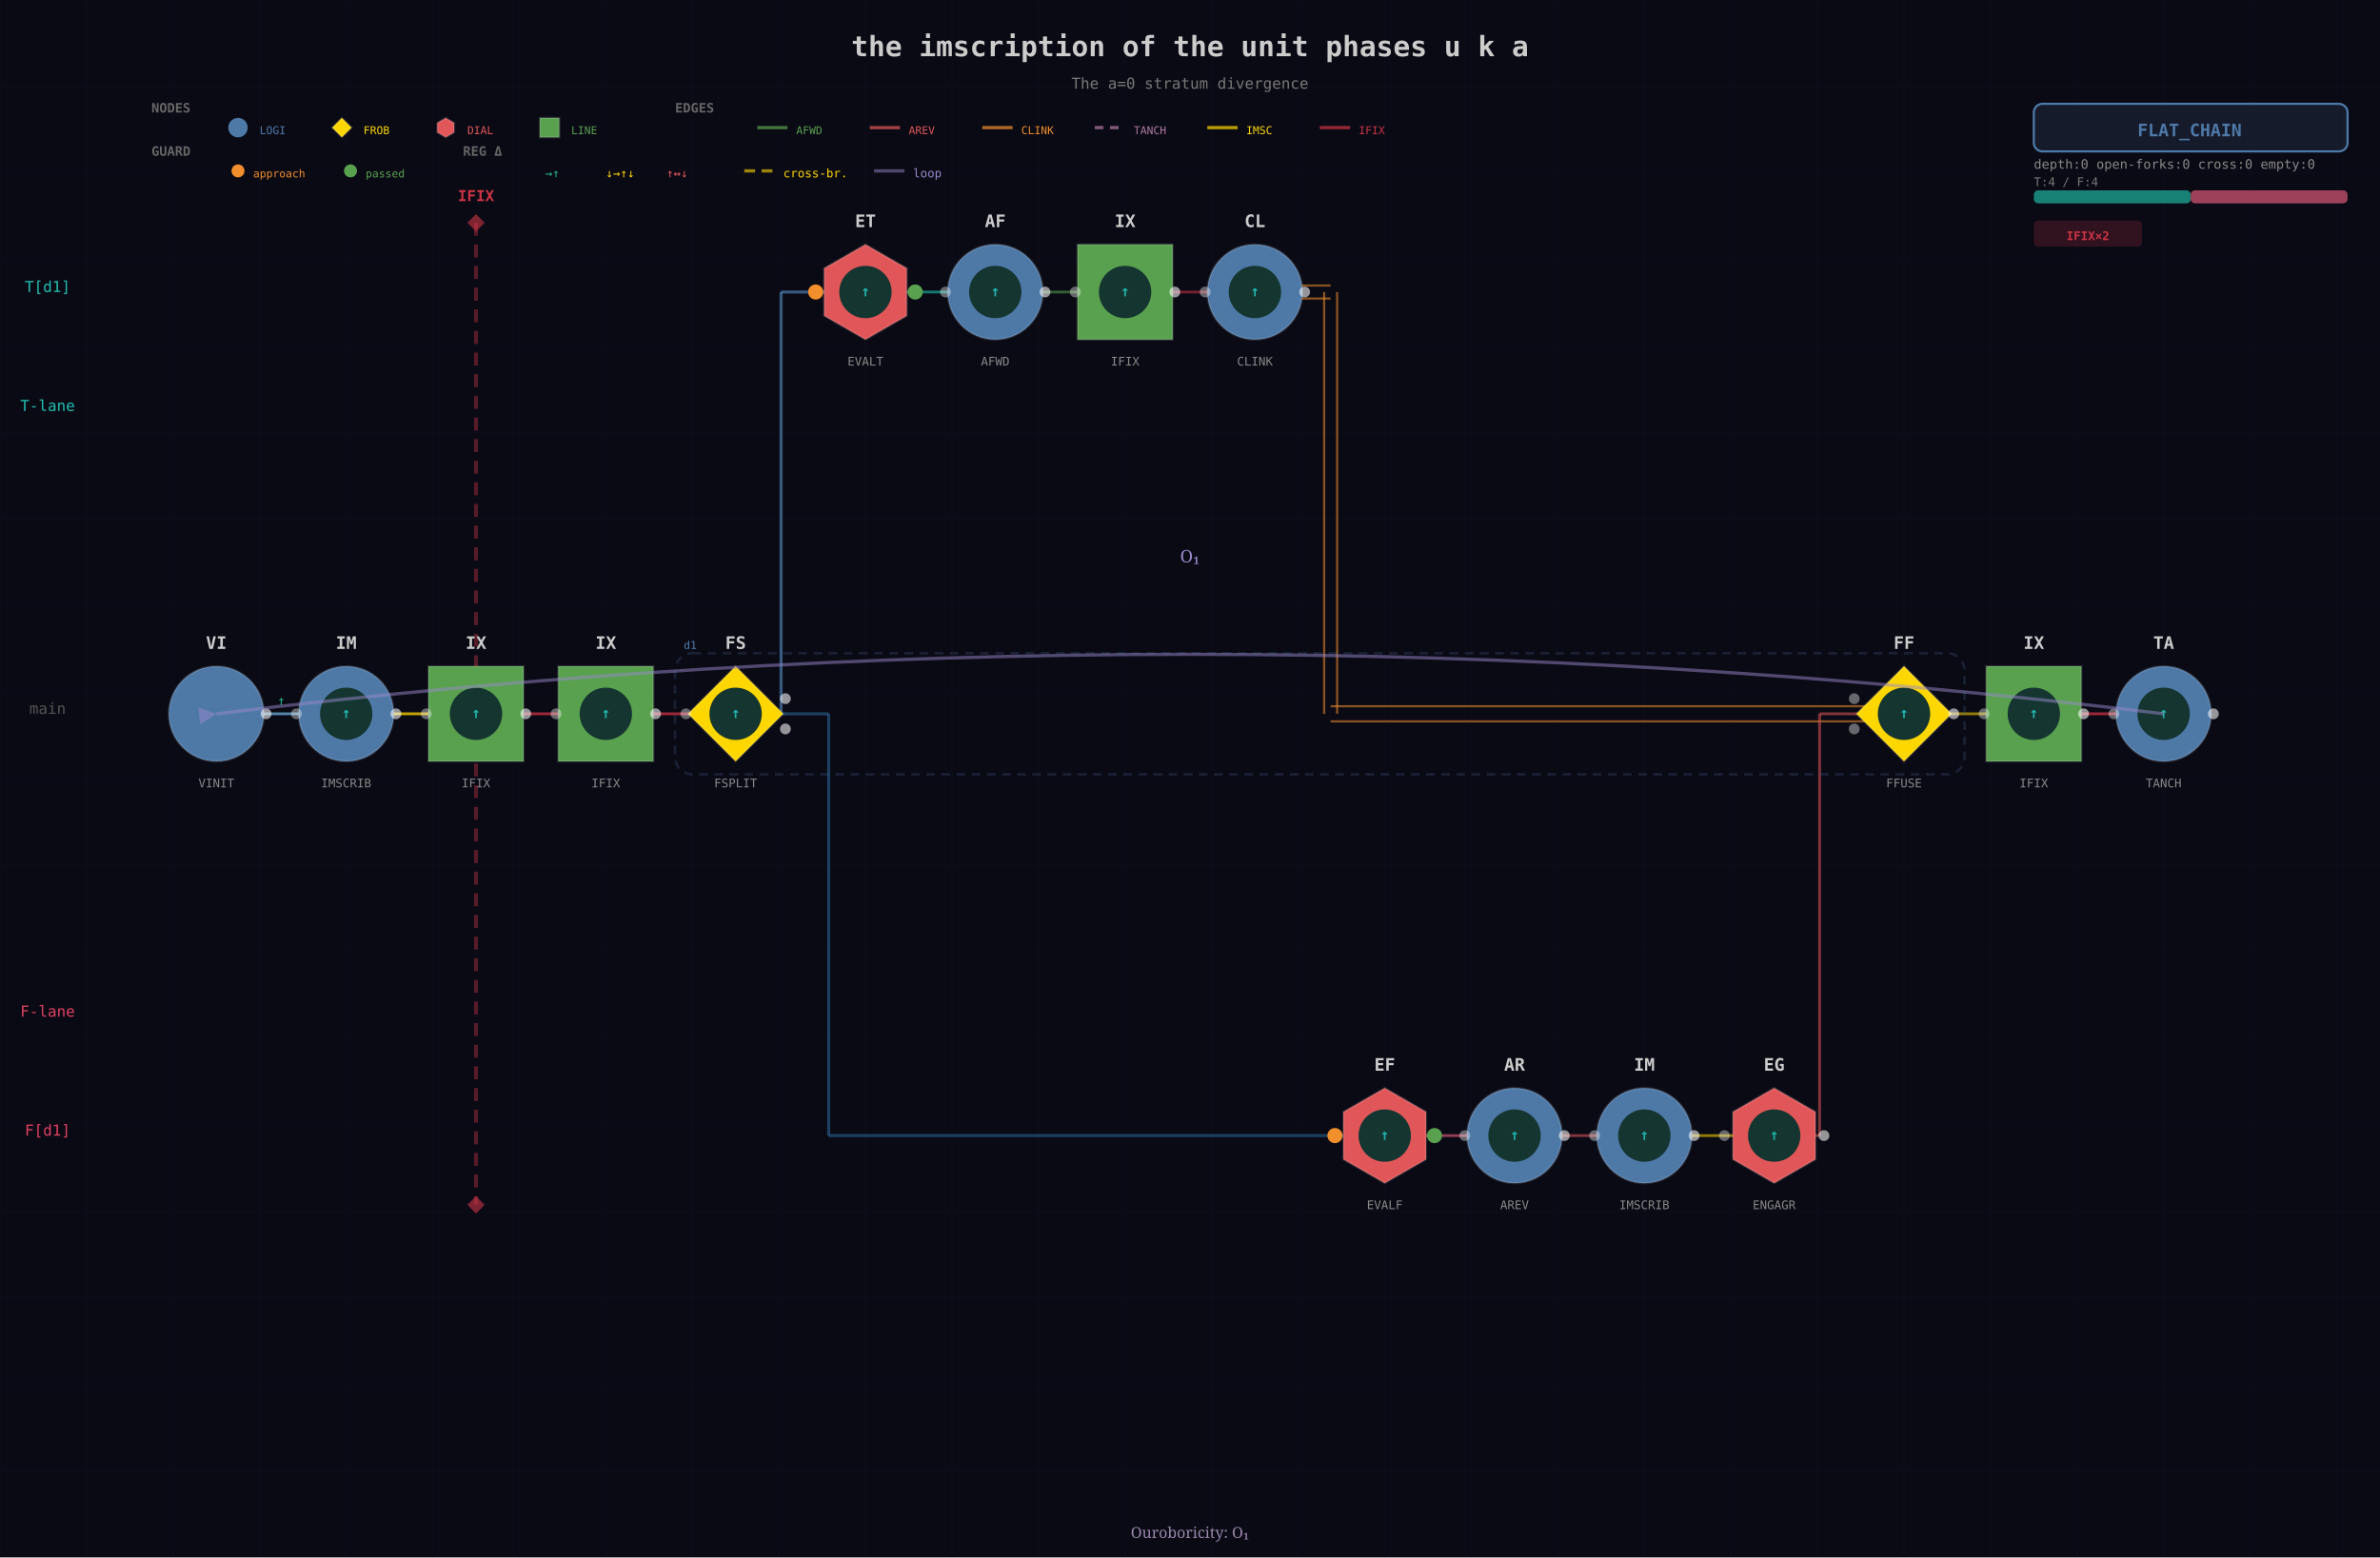
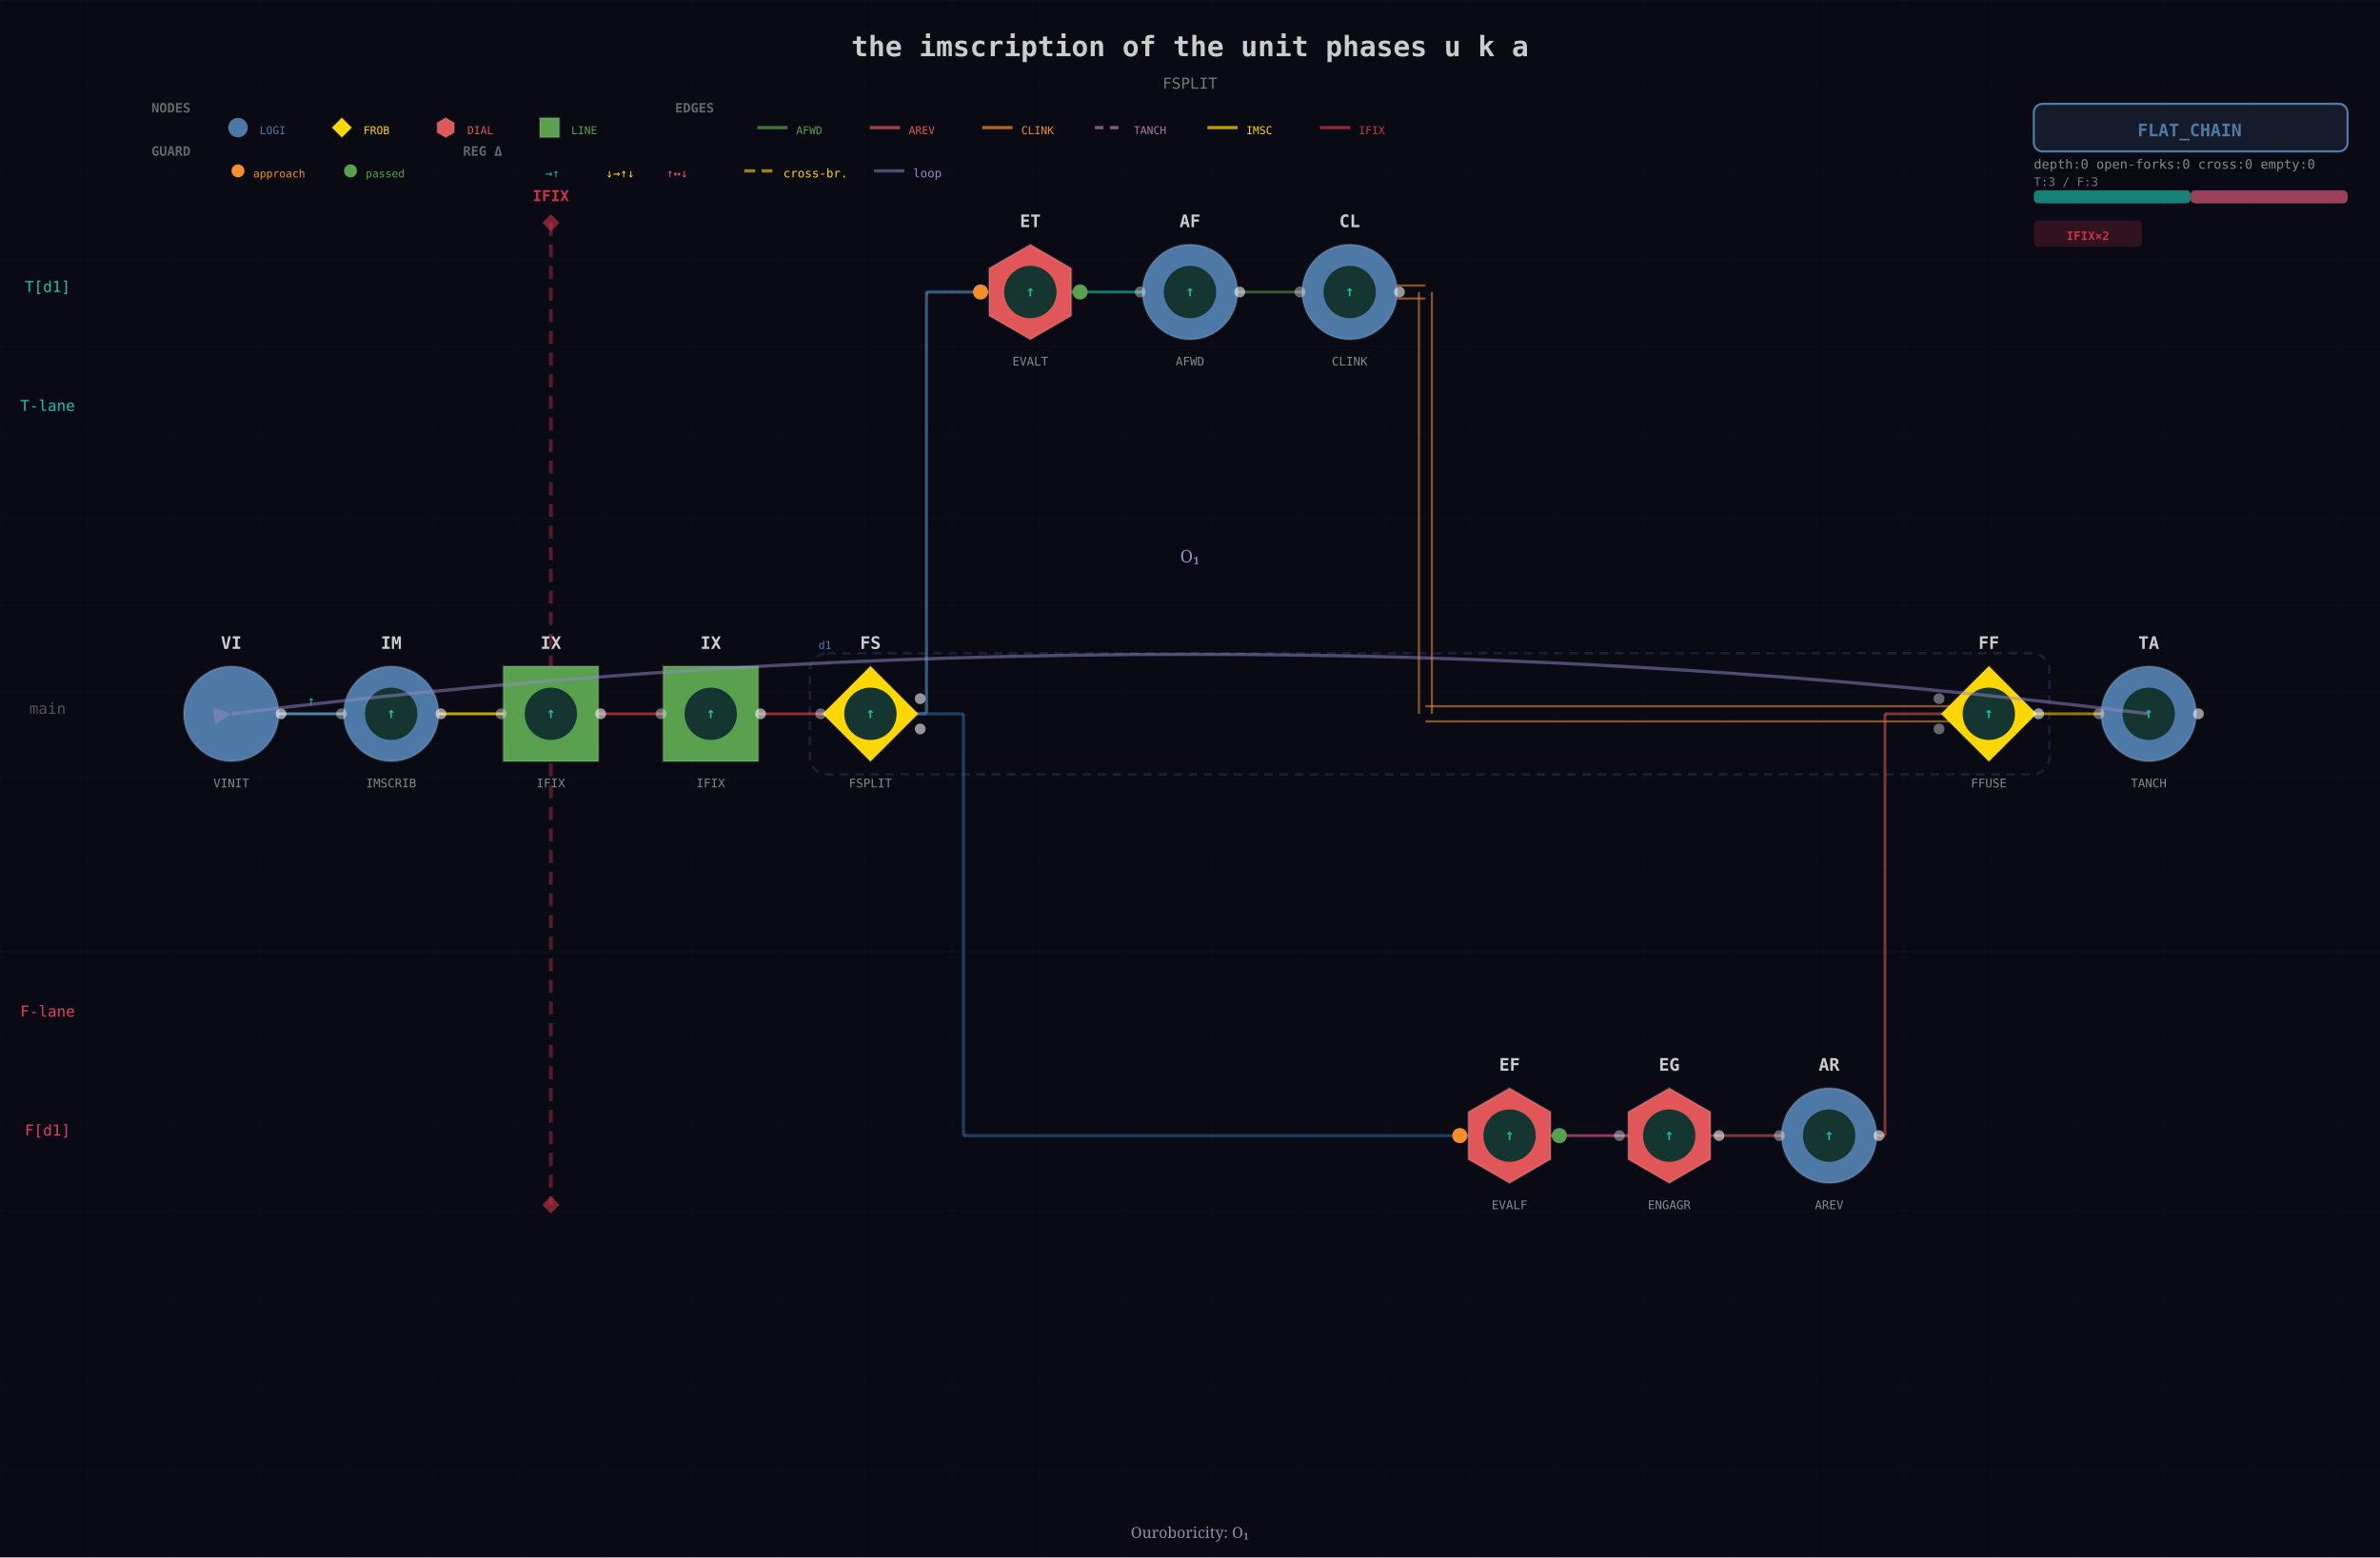
<svg xmlns="http://www.w3.org/2000/svg" viewBox="0 0 1100 720">
  <rect width="1100" height="720" fill="#0a0a15" />
  <line x1="0.0" y1="0.0" x2="0.0" y2="720.0" stroke="#151525" stroke-width="0.4" opacity="0.25" />
  <line x1="40.0" y1="0.0" x2="40.0" y2="720.0" stroke="#151525" stroke-width="0.4" opacity="0.25" />
  <line x1="80.0" y1="0.0" x2="80.0" y2="720.0" stroke="#151525" stroke-width="0.4" opacity="0.25" />
  <line x1="120.0" y1="0.0" x2="120.0" y2="720.0" stroke="#151525" stroke-width="0.4" opacity="0.25" />
  <line x1="160.0" y1="0.0" x2="160.0" y2="720.0" stroke="#151525" stroke-width="0.4" opacity="0.25" />
  <line x1="200.0" y1="0.0" x2="200.0" y2="720.0" stroke="#151525" stroke-width="0.4" opacity="0.25" />
  <line x1="240.0" y1="0.0" x2="240.0" y2="720.0" stroke="#151525" stroke-width="0.4" opacity="0.25" />
  <line x1="280.0" y1="0.0" x2="280.0" y2="720.0" stroke="#151525" stroke-width="0.4" opacity="0.25" />
  <line x1="320.0" y1="0.0" x2="320.0" y2="720.0" stroke="#151525" stroke-width="0.4" opacity="0.25" />
  <line x1="360.0" y1="0.0" x2="360.0" y2="720.0" stroke="#151525" stroke-width="0.4" opacity="0.25" />
  <line x1="400.0" y1="0.0" x2="400.0" y2="720.0" stroke="#151525" stroke-width="0.4" opacity="0.25" />
  <line x1="440.0" y1="0.0" x2="440.0" y2="720.0" stroke="#151525" stroke-width="0.4" opacity="0.25" />
  <line x1="480.0" y1="0.0" x2="480.0" y2="720.0" stroke="#151525" stroke-width="0.4" opacity="0.25" />
  <line x1="520.0" y1="0.0" x2="520.0" y2="720.0" stroke="#151525" stroke-width="0.4" opacity="0.25" />
  <line x1="560.0" y1="0.0" x2="560.0" y2="720.0" stroke="#151525" stroke-width="0.4" opacity="0.25" />
  <line x1="600.0" y1="0.0" x2="600.0" y2="720.0" stroke="#151525" stroke-width="0.4" opacity="0.25" />
  <line x1="640.0" y1="0.0" x2="640.0" y2="720.0" stroke="#151525" stroke-width="0.4" opacity="0.25" />
  <line x1="680.0" y1="0.0" x2="680.0" y2="720.0" stroke="#151525" stroke-width="0.4" opacity="0.25" />
  <line x1="720.0" y1="0.0" x2="720.0" y2="720.0" stroke="#151525" stroke-width="0.4" opacity="0.25" />
  <line x1="760.0" y1="0.0" x2="760.0" y2="720.0" stroke="#151525" stroke-width="0.4" opacity="0.25" />
  <line x1="800.0" y1="0.0" x2="800.0" y2="720.0" stroke="#151525" stroke-width="0.4" opacity="0.25" />
  <line x1="840.0" y1="0.0" x2="840.0" y2="720.0" stroke="#151525" stroke-width="0.4" opacity="0.25" />
  <line x1="880.0" y1="0.0" x2="880.0" y2="720.0" stroke="#151525" stroke-width="0.4" opacity="0.25" />
  <line x1="920.0" y1="0.0" x2="920.0" y2="720.0" stroke="#151525" stroke-width="0.4" opacity="0.25" />
  <line x1="960.0" y1="0.0" x2="960.0" y2="720.0" stroke="#151525" stroke-width="0.4" opacity="0.25" />
  <line x1="1000.0" y1="0.0" x2="1000.0" y2="720.0" stroke="#151525" stroke-width="0.4" opacity="0.25" />
  <line x1="1040.0" y1="0.0" x2="1040.0" y2="720.0" stroke="#151525" stroke-width="0.4" opacity="0.25" />
  <line x1="1080.0" y1="0.0" x2="1080.0" y2="720.0" stroke="#151525" stroke-width="0.4" opacity="0.25" />
  <line x1="0.0" y1="0.0" x2="1100.0" y2="0.0" stroke="#151525" stroke-width="0.4" opacity="0.25" />
  <line x1="0.0" y1="40.0" x2="1100.0" y2="40.0" stroke="#151525" stroke-width="0.4" opacity="0.25" />
  <line x1="0.0" y1="80.0" x2="1100.0" y2="80.0" stroke="#151525" stroke-width="0.4" opacity="0.25" />
  <line x1="0.0" y1="120.0" x2="1100.0" y2="120.0" stroke="#151525" stroke-width="0.4" opacity="0.25" />
  <line x1="0.0" y1="160.0" x2="1100.0" y2="160.0" stroke="#151525" stroke-width="0.4" opacity="0.25" />
  <line x1="0.0" y1="200.0" x2="1100.0" y2="200.0" stroke="#151525" stroke-width="0.4" opacity="0.25" />
  <line x1="0.0" y1="240.0" x2="1100.0" y2="240.0" stroke="#151525" stroke-width="0.4" opacity="0.25" />
  <line x1="0.0" y1="280.0" x2="1100.0" y2="280.0" stroke="#151525" stroke-width="0.4" opacity="0.25" />
  <line x1="0.0" y1="320.0" x2="1100.0" y2="320.0" stroke="#151525" stroke-width="0.4" opacity="0.25" />
  <line x1="0.0" y1="360.0" x2="1100.0" y2="360.0" stroke="#151525" stroke-width="0.4" opacity="0.25" />
  <line x1="0.0" y1="400.0" x2="1100.0" y2="400.0" stroke="#151525" stroke-width="0.4" opacity="0.25" />
  <line x1="0.0" y1="440.0" x2="1100.0" y2="440.0" stroke="#151525" stroke-width="0.4" opacity="0.25" />
  <line x1="0.0" y1="480.0" x2="1100.0" y2="480.0" stroke="#151525" stroke-width="0.4" opacity="0.25" />
  <line x1="0.0" y1="520.0" x2="1100.0" y2="520.0" stroke="#151525" stroke-width="0.4" opacity="0.25" />
  <line x1="0.0" y1="560.0" x2="1100.0" y2="560.0" stroke="#151525" stroke-width="0.4" opacity="0.25" />
  <line x1="0.0" y1="600.0" x2="1100.0" y2="600.0" stroke="#151525" stroke-width="0.4" opacity="0.25" />
  <line x1="0.0" y1="640.0" x2="1100.0" y2="640.0" stroke="#151525" stroke-width="0.4" opacity="0.25" />
  <line x1="0.0" y1="680.0" x2="1100.0" y2="680.0" stroke="#151525" stroke-width="0.4" opacity="0.25" />
  <text x="550.0" y="26.0" fill="#cccccc" font-size="13" text-anchor="middle" font-family="monospace" font-weight="bold">the imscription of the unit phases u k a</text>
-   <text x="550.0" y="41.0" fill="#777" font-size="7" text-anchor="middle" font-family="monospace">The a=0 stratum divergence</text>
+   <text x="550.0" y="41.0" fill="#777" font-size="7" text-anchor="middle" font-family="monospace">FSPLIT</text>
  <text x="22.0" y="190.0" fill="#20c0b0" font-size="7" text-anchor="middle" font-family="monospace">T-lane</text>
  <text x="22.0" y="135.0" fill="#20c0b0" font-size="7" text-anchor="middle" font-family="monospace">T[d1]</text>
  <text x="22.0" y="470.0" fill="#e04060" font-size="7" text-anchor="middle" font-family="monospace">F-lane</text>
  <text x="22.0" y="525.0" fill="#e04060" font-size="7" text-anchor="middle" font-family="monospace">F[d1]</text>
  <text x="22.0" y="330.0" fill="#555" font-size="7" text-anchor="middle" font-family="monospace">main</text>
-   <line x1="220.0" y1="103.0" x2="220.0" y2="557.0" stroke="#cc3344" stroke-width="1.8" opacity="0.4" stroke-dasharray="6,4" />
-   <text x="220.0" y="93.0" fill="#cc3344" font-size="7" text-anchor="middle" font-family="monospace" font-weight="bold">IFIX</text>
-   <polygon points="220.0,99.0 224.0,103 220.0,107.0 216.0,103" fill="#cc3344" opacity="0.6" />
-   <polygon points="220.0,553.0 224.0,557 220.0,561.0 216.0,557" fill="#cc3344" opacity="0.6" />
-   <line x1="340.0" y1="330.0" x2="361.0" y2="330.0" stroke="#5b9bd5" stroke-width="1.4" opacity="0.55" />
-   <line x1="361.0" y1="330.0" x2="361.0" y2="135.0" stroke="#5b9bd5" stroke-width="1.4" opacity="0.55" />
-   <line x1="361.0" y1="135.0" x2="392.0" y2="135.0" stroke="#5b9bd5" stroke-width="1.4" opacity="0.55" />
-   <polygon points="400.0,135.0 392.0,138.2 392.0,131.8" fill="#5b9bd5" opacity="0.55" />
-   <line x1="400.0" y1="135.0" x2="452.0" y2="135.0" stroke="#20d0b8" stroke-width="1.3" opacity="0.55" />
-   <polygon points="460.0,135.0 452.0,138.2 452.0,131.8" fill="#20d0b8" opacity="0.55" />
-   <line x1="460.0" y1="135.0" x2="512.0" y2="135.0" stroke="#59a14f" stroke-width="1.3" opacity="0.55" />
-   <polygon points="520.0,135.0 512.0,138.2 512.0,131.8" fill="#59a14f" opacity="0.55" />
-   <line x1="520.0" y1="135.0" x2="572.0" y2="135.0" stroke="#cc3344" stroke-width="1.3" opacity="0.55" />
-   <polygon points="580.0,135.0 572.0,138.2 572.0,131.8" fill="#cc3344" opacity="0.55" />
-   <line x1="580.0" y1="132.0" x2="615.0" y2="132.0" stroke="#f28e2b" stroke-width="1.0" opacity="0.55" />
-   <line x1="580.0" y1="138.0" x2="615.0" y2="138.0" stroke="#f28e2b" stroke-width="1.0" opacity="0.55" />
-   <line x1="618.0" y1="135.0" x2="618.0" y2="330.0" stroke="#f28e2b" stroke-width="1.0" opacity="0.55" />
-   <line x1="612.0" y1="135.0" x2="612.0" y2="330.0" stroke="#f28e2b" stroke-width="1.0" opacity="0.55" />
-   <line x1="615.0" y1="326.5" x2="871.0" y2="326.5" stroke="#f28e2b" stroke-width="1.0" opacity="0.55" />
-   <line x1="615.0" y1="333.5" x2="871.0" y2="333.5" stroke="#f28e2b" stroke-width="1.0" opacity="0.55" />
-   <polygon points="880.0,330.0 870.0,334.0 870.0,326.0" fill="#f28e2b" opacity="0.55" />
-   <line x1="340.0" y1="330.0" x2="383.0" y2="330.0" stroke="#2b6b9f" stroke-width="1.4" opacity="0.55" />
-   <line x1="383.0" y1="330.0" x2="383.0" y2="525.0" stroke="#2b6b9f" stroke-width="1.4" opacity="0.55" />
-   <line x1="383.0" y1="525.0" x2="632.0" y2="525.0" stroke="#2b6b9f" stroke-width="1.4" opacity="0.55" />
-   <polygon points="640.0,525.0 632.0,528.2 632.0,521.8" fill="#2b6b9f" opacity="0.55" />
-   <line x1="640.0" y1="525.0" x2="692.0" y2="525.0" stroke="#ff6688" stroke-width="1.3" opacity="0.55" />
-   <polygon points="700.0,525.0 692.0,528.2 692.0,521.8" fill="#ff6688" opacity="0.55" />
-   <line x1="700.0" y1="525.0" x2="752.0" y2="525.0" stroke="#e15759" stroke-width="1.3" opacity="0.55" />
-   <polygon points="760.0,525.0 752.0,528.2 752.0,521.8" fill="#e15759" opacity="0.55" />
-   <line x1="760.0" y1="525.0" x2="812.0" y2="525.0" stroke="#ffd700" stroke-width="1.3" opacity="0.55" />
-   <polygon points="820.0,525.0 812.0,528.2 812.0,521.8" fill="#ffd700" opacity="0.55" />
-   <line x1="820.0" y1="525.0" x2="841.0" y2="525.0" stroke="#e15759" stroke-width="1.3" opacity="0.55" />
-   <line x1="841.0" y1="525.0" x2="841.0" y2="330.0" stroke="#e15759" stroke-width="1.3" opacity="0.55" />
-   <line x1="841.0" y1="330.0" x2="872.0" y2="330.0" stroke="#e15759" stroke-width="1.3" opacity="0.55" />
-   <polygon points="880.0,330.0 872.0,333.2 872.0,326.8" fill="#e15759" opacity="0.55" />
-   <line x1="100.0" y1="330.0" x2="152.0" y2="330.0" stroke="#6baed6" stroke-width="1.3" opacity="0.75" />
-   <polygon points="160.0,330.0 152.0,333.2 152.0,326.8" fill="#6baed6" opacity="0.75" />
-   <rect x="128.0" y="318.0" width="4.0" height="10" fill="#0a0a15" opacity="0.7" rx="3" />
-   <text x="130.0" y="326.0" fill="#20b888" font-size="6" text-anchor="middle" font-family="monospace">↑</text>
-   <line x1="160.0" y1="330.0" x2="212.0" y2="330.0" stroke="#ffd700" stroke-width="1.3" opacity="0.75" />
-   <polygon points="220.0,330.0 212.0,333.2 212.0,326.8" fill="#ffd700" opacity="0.75" />
-   <line x1="220.0" y1="330.0" x2="272.0" y2="330.0" stroke="#cc3344" stroke-width="1.3" opacity="0.75" />
-   <polygon points="280.0,330.0 272.0,333.2 272.0,326.8" fill="#cc3344" opacity="0.75" />
-   <line x1="280.0" y1="330.0" x2="332.0" y2="330.0" stroke="#cc3344" stroke-width="1.3" opacity="0.75" />
-   <polygon points="340.0,330.0 332.0,333.2 332.0,326.8" fill="#cc3344" opacity="0.75" />
-   <line x1="940.0" y1="330.0" x2="992.0" y2="330.0" stroke="#cc3344" stroke-width="1.3" opacity="0.75" />
-   <polygon points="1000.0,330.0 992.0,333.2 992.0,326.8" fill="#cc3344" opacity="0.75" />
-   <line x1="880.0" y1="330.0" x2="932.0" y2="330.0" stroke="#ffd700" stroke-width="1.3" opacity="0.55" />
-   <polygon points="940.0,330.0 932.0,333.2 932.0,326.8" fill="#ffd700" opacity="0.55" />
-   <circle cx="100.0" cy="330.0" r="22.0" fill="#4e79a7" stroke="#ffffff20" stroke-width="1.0" />
-   <text x="100.0" y="300.0" fill="#cccccc" font-size="8" text-anchor="middle" font-family="monospace" font-weight="bold">VI</text>
-   <text x="100.0" y="364.0" fill="#888" font-size="5.5" text-anchor="middle" font-family="monospace">VINIT</text>
-   <circle cx="123.0" cy="330.0" r="2.5" fill="#ffffff90" stroke-width="0" />
-   <circle cx="160.0" cy="330.0" r="22.0" fill="#4e79a7" stroke="#ffffff20" stroke-width="1.0" />
-   <circle cx="160.0" cy="330.0" r="12.1" fill="#153530" stroke-width="0" />
-   <text x="160.0" y="332.0" fill="#20b2aa" font-size="7" text-anchor="middle" font-family="monospace" font-weight="bold">↑</text>
-   <text x="160.0" y="300.0" fill="#cccccc" font-size="8" text-anchor="middle" font-family="monospace" font-weight="bold">IM</text>
-   <text x="160.0" y="364.0" fill="#888" font-size="5.5" text-anchor="middle" font-family="monospace">IMSCRIB</text>
-   <circle cx="137.0" cy="330.0" r="2.5" fill="#ffffff60" stroke-width="0" />
-   <circle cx="183.0" cy="330.0" r="2.5" fill="#ffffff90" stroke-width="0" />
-   <rect x="198.0" y="308.0" width="44.0" height="44.0" fill="#59a14f" stroke="#ffffff20" stroke-width="1.0" />
-   <circle cx="220.0" cy="330.0" r="12.1" fill="#153530" stroke-width="0" />
-   <text x="220.0" y="332.0" fill="#20b2aa" font-size="7" text-anchor="middle" font-family="monospace" font-weight="bold">↑</text>
-   <text x="220.0" y="300.0" fill="#cccccc" font-size="8" text-anchor="middle" font-family="monospace" font-weight="bold">IX</text>
-   <text x="220.0" y="364.0" fill="#888" font-size="5.5" text-anchor="middle" font-family="monospace">IFIX</text>
-   <circle cx="197.0" cy="330.0" r="2.5" fill="#ffffff60" stroke-width="0" />
-   <circle cx="243.0" cy="330.0" r="2.5" fill="#ffffff90" stroke-width="0" />
-   <rect x="258.0" y="308.0" width="44.0" height="44.0" fill="#59a14f" stroke="#ffffff20" stroke-width="1.0" />
-   <circle cx="280.0" cy="330.0" r="12.1" fill="#153530" stroke-width="0" />
-   <text x="280.0" y="332.0" fill="#20b2aa" font-size="7" text-anchor="middle" font-family="monospace" font-weight="bold">↑</text>
-   <text x="280.0" y="300.0" fill="#cccccc" font-size="8" text-anchor="middle" font-family="monospace" font-weight="bold">IX</text>
-   <text x="280.0" y="364.0" fill="#888" font-size="5.5" text-anchor="middle" font-family="monospace">IFIX</text>
-   <circle cx="257.0" cy="330.0" r="2.5" fill="#ffffff60" stroke-width="0" />
-   <circle cx="303.0" cy="330.0" r="2.5" fill="#ffffff90" stroke-width="0" />
-   <polygon points="340.0,308.0 362.0,330 340.0,352.0 318.0,330" fill="#ffd700" stroke="#ffffff20" stroke-width="1.0" />
-   <circle cx="340.0" cy="330.0" r="12.1" fill="#153530" stroke-width="0" />
-   <text x="340.0" y="332.0" fill="#20b2aa" font-size="7" text-anchor="middle" font-family="monospace" font-weight="bold">↑</text>
-   <text x="340.0" y="300.0" fill="#cccccc" font-size="8" text-anchor="middle" font-family="monospace" font-weight="bold">FS</text>
-   <text x="340.0" y="364.0" fill="#888" font-size="5.5" text-anchor="middle" font-family="monospace">FSPLIT</text>
-   <circle cx="317.0" cy="330.0" r="2.5" fill="#ffffff60" stroke-width="0" />
-   <circle cx="363.0" cy="323.0" r="2.5" fill="#ffffff90" stroke-width="0" />
-   <circle cx="363.0" cy="337.0" r="2.5" fill="#ffffff90" stroke-width="0" />
-   <polygon points="419.1,146.0 400.0,157.0 380.9,146.0 380.9,124.0 400.0,113.0 419.1,124.0" fill="#e15759" stroke="#ffffff20" stroke-width="1.0" />
-   <circle cx="400.0" cy="135.0" r="12.1" fill="#153530" stroke-width="0" />
-   <text x="400.0" y="137.0" fill="#20b2aa" font-size="7" text-anchor="middle" font-family="monospace" font-weight="bold">↑</text>
-   <text x="400.0" y="105.0" fill="#cccccc" font-size="8" text-anchor="middle" font-family="monospace" font-weight="bold">ET</text>
-   <text x="400.0" y="169.0" fill="#888" font-size="5.5" text-anchor="middle" font-family="monospace">EVALT</text>
-   <circle cx="377.0" cy="135.0" r="3.5" fill="#f28e2b" stroke-width="0.8" />
-   <circle cx="423.0" cy="135.0" r="3.5" fill="#59a14f" stroke-width="0.9" />
-   <circle cx="460.0" cy="135.0" r="22.0" fill="#4e79a7" stroke="#ffffff20" stroke-width="1.0" />
-   <circle cx="460.0" cy="135.0" r="12.1" fill="#153530" stroke-width="0" />
-   <text x="460.0" y="137.0" fill="#20b2aa" font-size="7" text-anchor="middle" font-family="monospace" font-weight="bold">↑</text>
-   <text x="460.0" y="105.0" fill="#cccccc" font-size="8" text-anchor="middle" font-family="monospace" font-weight="bold">AF</text>
-   <text x="460.0" y="169.0" fill="#888" font-size="5.5" text-anchor="middle" font-family="monospace">AFWD</text>
-   <circle cx="437.0" cy="135.0" r="2.5" fill="#ffffff60" stroke-width="0" />
-   <circle cx="483.0" cy="135.0" r="2.5" fill="#ffffff90" stroke-width="0" />
-   <rect x="498.0" y="113.0" width="44.0" height="44.0" fill="#59a14f" stroke="#ffffff20" stroke-width="1.0" />
-   <circle cx="520.0" cy="135.0" r="12.1" fill="#153530" stroke-width="0" />
-   <text x="520.0" y="137.0" fill="#20b2aa" font-size="7" text-anchor="middle" font-family="monospace" font-weight="bold">↑</text>
-   <text x="520.0" y="105.0" fill="#cccccc" font-size="8" text-anchor="middle" font-family="monospace" font-weight="bold">IX</text>
-   <text x="520.0" y="169.0" fill="#888" font-size="5.5" text-anchor="middle" font-family="monospace">IFIX</text>
-   <circle cx="497.0" cy="135.0" r="2.5" fill="#ffffff60" stroke-width="0" />
-   <circle cx="543.0" cy="135.0" r="2.5" fill="#ffffff90" stroke-width="0" />
-   <circle cx="580.0" cy="135.0" r="22.0" fill="#4e79a7" stroke="#ffffff20" stroke-width="1.0" />
-   <circle cx="580.0" cy="135.0" r="12.1" fill="#153530" stroke-width="0" />
-   <text x="580.0" y="137.0" fill="#20b2aa" font-size="7" text-anchor="middle" font-family="monospace" font-weight="bold">↑</text>
-   <text x="580.0" y="105.0" fill="#cccccc" font-size="8" text-anchor="middle" font-family="monospace" font-weight="bold">CL</text>
-   <text x="580.0" y="169.0" fill="#888" font-size="5.5" text-anchor="middle" font-family="monospace">CLINK</text>
-   <circle cx="557.0" cy="135.0" r="2.5" fill="#ffffff60" stroke-width="0" />
-   <circle cx="603.0" cy="135.0" r="2.5" fill="#ffffff90" stroke-width="0" />
-   <polygon points="659.1,536.0 640.0,547.0 620.9,536.0 620.9,514.0 640.0,503.0 659.1,514.0" fill="#e15759" stroke="#ffffff20" stroke-width="1.0" />
-   <circle cx="640.0" cy="525.0" r="12.1" fill="#153530" stroke-width="0" />
-   <text x="640.0" y="527.0" fill="#20b2aa" font-size="7" text-anchor="middle" font-family="monospace" font-weight="bold">↑</text>
-   <text x="640.0" y="495.0" fill="#cccccc" font-size="8" text-anchor="middle" font-family="monospace" font-weight="bold">EF</text>
-   <text x="640.0" y="559.0" fill="#888" font-size="5.5" text-anchor="middle" font-family="monospace">EVALF</text>
-   <circle cx="617.0" cy="525.0" r="3.5" fill="#f28e2b" stroke-width="0.8" />
-   <circle cx="663.0" cy="525.0" r="3.5" fill="#59a14f" stroke-width="0.9" />
-   <circle cx="700.0" cy="525.0" r="22.0" fill="#4e79a7" stroke="#ffffff20" stroke-width="1.0" />
-   <circle cx="700.0" cy="525.0" r="12.1" fill="#153530" stroke-width="0" />
-   <text x="700.0" y="527.0" fill="#20b2aa" font-size="7" text-anchor="middle" font-family="monospace" font-weight="bold">↑</text>
-   <text x="700.0" y="495.0" fill="#cccccc" font-size="8" text-anchor="middle" font-family="monospace" font-weight="bold">AR</text>
-   <text x="700.0" y="559.0" fill="#888" font-size="5.5" text-anchor="middle" font-family="monospace">AREV</text>
-   <circle cx="677.0" cy="525.0" r="2.5" fill="#ffffff60" stroke-width="0" />
-   <circle cx="723.0" cy="525.0" r="2.5" fill="#ffffff90" stroke-width="0" />
-   <circle cx="760.0" cy="525.0" r="22.0" fill="#4e79a7" stroke="#ffffff20" stroke-width="1.0" />
-   <circle cx="760.0" cy="525.0" r="12.1" fill="#153530" stroke-width="0" />
-   <text x="760.0" y="527.0" fill="#20b2aa" font-size="7" text-anchor="middle" font-family="monospace" font-weight="bold">↑</text>
-   <text x="760.0" y="495.0" fill="#cccccc" font-size="8" text-anchor="middle" font-family="monospace" font-weight="bold">IM</text>
-   <text x="760.0" y="559.0" fill="#888" font-size="5.5" text-anchor="middle" font-family="monospace">IMSCRIB</text>
-   <circle cx="737.0" cy="525.0" r="2.5" fill="#ffffff60" stroke-width="0" />
-   <circle cx="783.0" cy="525.0" r="2.5" fill="#ffffff90" stroke-width="0" />
-   <polygon points="839.1,536.0 820.0,547.0 800.9,536.0 800.9,514.0 820.0,503.0 839.1,514.0" fill="#e15759" stroke="#ffffff20" stroke-width="1.0" />
-   <circle cx="820.0" cy="525.0" r="12.1" fill="#153530" stroke-width="0" />
-   <text x="820.0" y="527.0" fill="#20b2aa" font-size="7" text-anchor="middle" font-family="monospace" font-weight="bold">↑</text>
-   <text x="820.0" y="495.0" fill="#cccccc" font-size="8" text-anchor="middle" font-family="monospace" font-weight="bold">EG</text>
-   <text x="820.0" y="559.0" fill="#888" font-size="5.5" text-anchor="middle" font-family="monospace">ENGAGR</text>
-   <circle cx="797.0" cy="525.0" r="2.5" fill="#ffffff60" stroke-width="0" />
-   <circle cx="843.0" cy="525.0" r="2.5" fill="#ffffff90" stroke-width="0" />
-   <polygon points="880.0,308.0 902.0,330 880.0,352.0 858.0,330" fill="#ffd700" stroke="#ffffff20" stroke-width="1.0" />
-   <circle cx="880.0" cy="330.0" r="12.1" fill="#153530" stroke-width="0" />
-   <text x="880.0" y="332.0" fill="#20b2aa" font-size="7" text-anchor="middle" font-family="monospace" font-weight="bold">↑</text>
-   <text x="880.0" y="300.0" fill="#cccccc" font-size="8" text-anchor="middle" font-family="monospace" font-weight="bold">FF</text>
-   <text x="880.0" y="364.0" fill="#888" font-size="5.5" text-anchor="middle" font-family="monospace">FFUSE</text>
-   <circle cx="857.0" cy="323.0" r="2.5" fill="#ffffff60" stroke-width="0" />
-   <circle cx="857.0" cy="337.0" r="2.5" fill="#ffffff60" stroke-width="0" />
-   <circle cx="903.0" cy="330.0" r="2.5" fill="#ffffff90" stroke-width="0" />
-   <rect x="918.0" y="308.0" width="44.0" height="44.0" fill="#59a14f" stroke="#ffffff20" stroke-width="1.0" />
-   <circle cx="940.0" cy="330.0" r="12.1" fill="#153530" stroke-width="0" />
-   <text x="940.0" y="332.0" fill="#20b2aa" font-size="7" text-anchor="middle" font-family="monospace" font-weight="bold">↑</text>
-   <text x="940.0" y="300.0" fill="#cccccc" font-size="8" text-anchor="middle" font-family="monospace" font-weight="bold">IX</text>
-   <text x="940.0" y="364.0" fill="#888" font-size="5.5" text-anchor="middle" font-family="monospace">IFIX</text>
-   <circle cx="917.0" cy="330.0" r="2.5" fill="#ffffff60" stroke-width="0" />
-   <circle cx="963.0" cy="330.0" r="2.5" fill="#ffffff90" stroke-width="0" />
-   <circle cx="1000.0" cy="330.0" r="22.0" fill="#4e79a7" stroke="#ffffff20" stroke-width="1.0" />
-   <circle cx="1000.0" cy="330.0" r="12.1" fill="#153530" stroke-width="0" />
-   <text x="1000.0" y="332.0" fill="#20b2aa" font-size="7" text-anchor="middle" font-family="monospace" font-weight="bold">↑</text>
-   <text x="1000.0" y="300.0" fill="#cccccc" font-size="8" text-anchor="middle" font-family="monospace" font-weight="bold">TA</text>
-   <text x="1000.0" y="364.0" fill="#888" font-size="5.5" text-anchor="middle" font-family="monospace">TANCH</text>
-   <circle cx="977.0" cy="330.0" r="2.5" fill="#ffffff60" stroke-width="0" />
-   <circle cx="1023.0" cy="330.0" r="2.5" fill="#ffffff90" stroke-width="0" />
-   <path d="M1000.0,330.0 Q550.0,275.0 100.0,330.0" fill="none" stroke="#9988cc" stroke-width="1.5" opacity="0.5" />
-   <polygon points="100.0,330.0 91.6,327.0 92.5,334.9" fill="#9988cc" opacity="0.5" />
+   <line x1="254.6" y1="103.0" x2="254.6" y2="557.0" stroke="#cc3344" stroke-width="1.8" opacity="0.4" stroke-dasharray="6,4" />
+   <text x="254.6" y="93.0" fill="#cc3344" font-size="7" text-anchor="middle" font-family="monospace" font-weight="bold">IFIX</text>
+   <polygon points="254.615,99.0 258.6,103 254.615,107.0 250.6,103" fill="#cc3344" opacity="0.6" />
+   <polygon points="254.615,553.0 258.6,557 254.615,561.0 250.6,557" fill="#cc3344" opacity="0.6" />
+   <line x1="402.3" y1="330.0" x2="428.2" y2="330.0" stroke="#5b9bd5" stroke-width="1.4" opacity="0.55" />
+   <line x1="428.2" y1="330.0" x2="428.2" y2="135.0" stroke="#5b9bd5" stroke-width="1.4" opacity="0.55" />
+   <line x1="428.2" y1="135.0" x2="468.2" y2="135.0" stroke="#5b9bd5" stroke-width="1.4" opacity="0.55" />
+   <polygon points="476.2,135.0 468.2,138.2 468.2,131.8" fill="#5b9bd5" opacity="0.55" />
+   <line x1="476.2" y1="135.0" x2="542.0" y2="135.0" stroke="#20d0b8" stroke-width="1.3" opacity="0.55" />
+   <polygon points="550.0,135.0 542.0,138.2 542.0,131.8" fill="#20d0b8" opacity="0.55" />
+   <line x1="550.0" y1="135.0" x2="615.8" y2="135.0" stroke="#59a14f" stroke-width="1.3" opacity="0.55" />
+   <polygon points="623.8,135.0 615.8,138.2 615.8,131.8" fill="#59a14f" opacity="0.55" />
+   <line x1="623.8" y1="132.0" x2="658.8" y2="132.0" stroke="#f28e2b" stroke-width="1.0" opacity="0.55" />
+   <line x1="623.8" y1="138.0" x2="658.8" y2="138.0" stroke="#f28e2b" stroke-width="1.0" opacity="0.55" />
+   <line x1="661.8" y1="135.0" x2="661.8" y2="330.0" stroke="#f28e2b" stroke-width="1.0" opacity="0.55" />
+   <line x1="655.8" y1="135.0" x2="655.8" y2="330.0" stroke="#f28e2b" stroke-width="1.0" opacity="0.55" />
+   <line x1="658.8" y1="326.5" x2="910.2" y2="326.5" stroke="#f28e2b" stroke-width="1.0" opacity="0.55" />
+   <line x1="658.8" y1="333.5" x2="910.2" y2="333.5" stroke="#f28e2b" stroke-width="1.0" opacity="0.55" />
+   <polygon points="919.2,330.0 909.2,334.0 909.2,326.0" fill="#f28e2b" opacity="0.55" />
+   <line x1="402.3" y1="330.0" x2="445.3" y2="330.0" stroke="#2b6b9f" stroke-width="1.4" opacity="0.55" />
+   <line x1="445.3" y1="330.0" x2="445.3" y2="525.0" stroke="#2b6b9f" stroke-width="1.4" opacity="0.55" />
+   <line x1="445.3" y1="525.0" x2="689.7" y2="525.0" stroke="#2b6b9f" stroke-width="1.4" opacity="0.55" />
+   <polygon points="697.7,525.0 689.7,528.2 689.7,521.8" fill="#2b6b9f" opacity="0.55" />
+   <line x1="697.7" y1="525.0" x2="763.5" y2="525.0" stroke="#ff6688" stroke-width="1.3" opacity="0.55" />
+   <polygon points="771.5,525.0 763.5,528.2 763.5,521.8" fill="#ff6688" opacity="0.55" />
+   <line x1="771.5" y1="525.0" x2="837.4" y2="525.0" stroke="#e15759" stroke-width="1.3" opacity="0.55" />
+   <polygon points="845.4,525.0 837.4,528.2 837.4,521.8" fill="#e15759" opacity="0.55" />
+   <line x1="845.4" y1="525.0" x2="871.2" y2="525.0" stroke="#e15759" stroke-width="1.3" opacity="0.55" />
+   <line x1="871.2" y1="525.0" x2="871.2" y2="330.0" stroke="#e15759" stroke-width="1.3" opacity="0.55" />
+   <line x1="871.2" y1="330.0" x2="911.2" y2="330.0" stroke="#e15759" stroke-width="1.3" opacity="0.55" />
+   <polygon points="919.2,330.0 911.2,333.2 911.2,326.8" fill="#e15759" opacity="0.55" />
+   <line x1="106.9" y1="330.0" x2="172.8" y2="330.0" stroke="#6baed6" stroke-width="1.3" opacity="0.75" />
+   <polygon points="180.8,330.0 172.8,333.2 172.8,326.8" fill="#6baed6" opacity="0.75" />
+   <rect x="141.8" y="318.0" width="4.0" height="10" fill="#0a0a15" opacity="0.7" rx="3" />
+   <text x="143.8" y="326.0" fill="#20b888" font-size="6" text-anchor="middle" font-family="monospace">↑</text>
+   <line x1="180.8" y1="330.0" x2="246.6" y2="330.0" stroke="#ffd700" stroke-width="1.3" opacity="0.75" />
+   <polygon points="254.6,330.0 246.6,333.2 246.6,326.8" fill="#ffd700" opacity="0.75" />
+   <line x1="254.6" y1="330.0" x2="320.5" y2="330.0" stroke="#cc3344" stroke-width="1.3" opacity="0.75" />
+   <polygon points="328.5,330.0 320.5,333.2 320.5,326.8" fill="#cc3344" opacity="0.75" />
+   <line x1="328.5" y1="330.0" x2="394.3" y2="330.0" stroke="#cc3344" stroke-width="1.3" opacity="0.75" />
+   <polygon points="402.3,330.0 394.3,333.2 394.3,326.8" fill="#cc3344" opacity="0.75" />
+   <line x1="919.2" y1="330.0" x2="985.1" y2="330.0" stroke="#ffd700" stroke-width="1.3" opacity="0.55" />
+   <polygon points="993.1,330.0 985.1,333.2 985.1,326.8" fill="#ffd700" opacity="0.55" />
+   <circle cx="106.9" cy="330.0" r="22.0" fill="#4e79a7" stroke="#ffffff20" stroke-width="1.0" />
+   <text x="106.9" y="300.0" fill="#cccccc" font-size="8" text-anchor="middle" font-family="monospace" font-weight="bold">VI</text>
+   <text x="106.9" y="364.0" fill="#888" font-size="5.5" text-anchor="middle" font-family="monospace">VINIT</text>
+   <circle cx="129.9" cy="330.0" r="2.5" fill="#ffffff90" stroke-width="0" />
+   <circle cx="180.8" cy="330.0" r="22.0" fill="#4e79a7" stroke="#ffffff20" stroke-width="1.0" />
+   <circle cx="180.8" cy="330.0" r="12.1" fill="#153530" stroke-width="0" />
+   <text x="180.8" y="332.0" fill="#20b2aa" font-size="7" text-anchor="middle" font-family="monospace" font-weight="bold">↑</text>
+   <text x="180.8" y="300.0" fill="#cccccc" font-size="8" text-anchor="middle" font-family="monospace" font-weight="bold">IM</text>
+   <text x="180.8" y="364.0" fill="#888" font-size="5.5" text-anchor="middle" font-family="monospace">IMSCRIB</text>
+   <circle cx="157.8" cy="330.0" r="2.5" fill="#ffffff60" stroke-width="0" />
+   <circle cx="203.8" cy="330.0" r="2.5" fill="#ffffff90" stroke-width="0" />
+   <rect x="232.6" y="308.0" width="44.0" height="44.0" fill="#59a14f" stroke="#ffffff20" stroke-width="1.0" />
+   <circle cx="254.6" cy="330.0" r="12.1" fill="#153530" stroke-width="0" />
+   <text x="254.6" y="332.0" fill="#20b2aa" font-size="7" text-anchor="middle" font-family="monospace" font-weight="bold">↑</text>
+   <text x="254.6" y="300.0" fill="#cccccc" font-size="8" text-anchor="middle" font-family="monospace" font-weight="bold">IX</text>
+   <text x="254.6" y="364.0" fill="#888" font-size="5.5" text-anchor="middle" font-family="monospace">IFIX</text>
+   <circle cx="231.6" cy="330.0" r="2.5" fill="#ffffff60" stroke-width="0" />
+   <circle cx="277.6" cy="330.0" r="2.5" fill="#ffffff90" stroke-width="0" />
+   <rect x="306.5" y="308.0" width="44.0" height="44.0" fill="#59a14f" stroke="#ffffff20" stroke-width="1.0" />
+   <circle cx="328.5" cy="330.0" r="12.1" fill="#153530" stroke-width="0" />
+   <text x="328.5" y="332.0" fill="#20b2aa" font-size="7" text-anchor="middle" font-family="monospace" font-weight="bold">↑</text>
+   <text x="328.5" y="300.0" fill="#cccccc" font-size="8" text-anchor="middle" font-family="monospace" font-weight="bold">IX</text>
+   <text x="328.5" y="364.0" fill="#888" font-size="5.5" text-anchor="middle" font-family="monospace">IFIX</text>
+   <circle cx="305.5" cy="330.0" r="2.5" fill="#ffffff60" stroke-width="0" />
+   <circle cx="351.5" cy="330.0" r="2.5" fill="#ffffff90" stroke-width="0" />
+   <polygon points="402.308,308.0 424.3,330 402.308,352.0 380.3,330" fill="#ffd700" stroke="#ffffff20" stroke-width="1.0" />
+   <circle cx="402.3" cy="330.0" r="12.1" fill="#153530" stroke-width="0" />
+   <text x="402.3" y="332.0" fill="#20b2aa" font-size="7" text-anchor="middle" font-family="monospace" font-weight="bold">↑</text>
+   <text x="402.3" y="300.0" fill="#cccccc" font-size="8" text-anchor="middle" font-family="monospace" font-weight="bold">FS</text>
+   <text x="402.3" y="364.0" fill="#888" font-size="5.5" text-anchor="middle" font-family="monospace">FSPLIT</text>
+   <circle cx="379.3" cy="330.0" r="2.5" fill="#ffffff60" stroke-width="0" />
+   <circle cx="425.3" cy="323.0" r="2.5" fill="#ffffff90" stroke-width="0" />
+   <circle cx="425.3" cy="337.0" r="2.5" fill="#ffffff90" stroke-width="0" />
+   <polygon points="495.2,146.0 476.2,157.0 457.1,146.0 457.1,124.0 476.2,113.0 495.2,124.0" fill="#e15759" stroke="#ffffff20" stroke-width="1.0" />
+   <circle cx="476.2" cy="135.0" r="12.1" fill="#153530" stroke-width="0" />
+   <text x="476.2" y="137.0" fill="#20b2aa" font-size="7" text-anchor="middle" font-family="monospace" font-weight="bold">↑</text>
+   <text x="476.2" y="105.0" fill="#cccccc" font-size="8" text-anchor="middle" font-family="monospace" font-weight="bold">ET</text>
+   <text x="476.2" y="169.0" fill="#888" font-size="5.5" text-anchor="middle" font-family="monospace">EVALT</text>
+   <circle cx="453.2" cy="135.0" r="3.5" fill="#f28e2b" stroke-width="0.8" />
+   <circle cx="499.2" cy="135.0" r="3.5" fill="#59a14f" stroke-width="0.9" />
+   <circle cx="550.0" cy="135.0" r="22.0" fill="#4e79a7" stroke="#ffffff20" stroke-width="1.0" />
+   <circle cx="550.0" cy="135.0" r="12.1" fill="#153530" stroke-width="0" />
+   <text x="550.0" y="137.0" fill="#20b2aa" font-size="7" text-anchor="middle" font-family="monospace" font-weight="bold">↑</text>
+   <text x="550.0" y="105.0" fill="#cccccc" font-size="8" text-anchor="middle" font-family="monospace" font-weight="bold">AF</text>
+   <text x="550.0" y="169.0" fill="#888" font-size="5.5" text-anchor="middle" font-family="monospace">AFWD</text>
+   <circle cx="527.0" cy="135.0" r="2.5" fill="#ffffff60" stroke-width="0" />
+   <circle cx="573.0" cy="135.0" r="2.5" fill="#ffffff90" stroke-width="0" />
+   <circle cx="623.8" cy="135.0" r="22.0" fill="#4e79a7" stroke="#ffffff20" stroke-width="1.0" />
+   <circle cx="623.8" cy="135.0" r="12.1" fill="#153530" stroke-width="0" />
+   <text x="623.8" y="137.0" fill="#20b2aa" font-size="7" text-anchor="middle" font-family="monospace" font-weight="bold">↑</text>
+   <text x="623.8" y="105.0" fill="#cccccc" font-size="8" text-anchor="middle" font-family="monospace" font-weight="bold">CL</text>
+   <text x="623.8" y="169.0" fill="#888" font-size="5.5" text-anchor="middle" font-family="monospace">CLINK</text>
+   <circle cx="600.8" cy="135.0" r="2.5" fill="#ffffff60" stroke-width="0" />
+   <circle cx="646.8" cy="135.0" r="2.5" fill="#ffffff90" stroke-width="0" />
+   <polygon points="716.7,536.0 697.7,547.0 678.6,536.0 678.6,514.0 697.7,503.0 716.7,514.0" fill="#e15759" stroke="#ffffff20" stroke-width="1.0" />
+   <circle cx="697.7" cy="525.0" r="12.1" fill="#153530" stroke-width="0" />
+   <text x="697.7" y="527.0" fill="#20b2aa" font-size="7" text-anchor="middle" font-family="monospace" font-weight="bold">↑</text>
+   <text x="697.7" y="495.0" fill="#cccccc" font-size="8" text-anchor="middle" font-family="monospace" font-weight="bold">EF</text>
+   <text x="697.7" y="559.0" fill="#888" font-size="5.5" text-anchor="middle" font-family="monospace">EVALF</text>
+   <circle cx="674.7" cy="525.0" r="3.5" fill="#f28e2b" stroke-width="0.8" />
+   <circle cx="720.7" cy="525.0" r="3.5" fill="#59a14f" stroke-width="0.9" />
+   <polygon points="790.6,536.0 771.5,547.0 752.5,536.0 752.5,514.0 771.5,503.0 790.6,514.0" fill="#e15759" stroke="#ffffff20" stroke-width="1.0" />
+   <circle cx="771.5" cy="525.0" r="12.1" fill="#153530" stroke-width="0" />
+   <text x="771.5" y="527.0" fill="#20b2aa" font-size="7" text-anchor="middle" font-family="monospace" font-weight="bold">↑</text>
+   <text x="771.5" y="495.0" fill="#cccccc" font-size="8" text-anchor="middle" font-family="monospace" font-weight="bold">EG</text>
+   <text x="771.5" y="559.0" fill="#888" font-size="5.5" text-anchor="middle" font-family="monospace">ENGAGR</text>
+   <circle cx="748.5" cy="525.0" r="2.5" fill="#ffffff60" stroke-width="0" />
+   <circle cx="794.5" cy="525.0" r="2.5" fill="#ffffff90" stroke-width="0" />
+   <circle cx="845.4" cy="525.0" r="22.0" fill="#4e79a7" stroke="#ffffff20" stroke-width="1.0" />
+   <circle cx="845.4" cy="525.0" r="12.1" fill="#153530" stroke-width="0" />
+   <text x="845.4" y="527.0" fill="#20b2aa" font-size="7" text-anchor="middle" font-family="monospace" font-weight="bold">↑</text>
+   <text x="845.4" y="495.0" fill="#cccccc" font-size="8" text-anchor="middle" font-family="monospace" font-weight="bold">AR</text>
+   <text x="845.4" y="559.0" fill="#888" font-size="5.5" text-anchor="middle" font-family="monospace">AREV</text>
+   <circle cx="822.4" cy="525.0" r="2.5" fill="#ffffff60" stroke-width="0" />
+   <circle cx="868.4" cy="525.0" r="2.5" fill="#ffffff90" stroke-width="0" />
+   <polygon points="919.231,308.0 941.2,330 919.231,352.0 897.2,330" fill="#ffd700" stroke="#ffffff20" stroke-width="1.0" />
+   <circle cx="919.2" cy="330.0" r="12.1" fill="#153530" stroke-width="0" />
+   <text x="919.2" y="332.0" fill="#20b2aa" font-size="7" text-anchor="middle" font-family="monospace" font-weight="bold">↑</text>
+   <text x="919.2" y="300.0" fill="#cccccc" font-size="8" text-anchor="middle" font-family="monospace" font-weight="bold">FF</text>
+   <text x="919.2" y="364.0" fill="#888" font-size="5.5" text-anchor="middle" font-family="monospace">FFUSE</text>
+   <circle cx="896.2" cy="323.0" r="2.5" fill="#ffffff60" stroke-width="0" />
+   <circle cx="896.2" cy="337.0" r="2.5" fill="#ffffff60" stroke-width="0" />
+   <circle cx="942.2" cy="330.0" r="2.5" fill="#ffffff90" stroke-width="0" />
+   <circle cx="993.1" cy="330.0" r="22.0" fill="#4e79a7" stroke="#ffffff20" stroke-width="1.0" />
+   <circle cx="993.1" cy="330.0" r="12.1" fill="#153530" stroke-width="0" />
+   <text x="993.1" y="332.0" fill="#20b2aa" font-size="7" text-anchor="middle" font-family="monospace" font-weight="bold">↑</text>
+   <text x="993.1" y="300.0" fill="#cccccc" font-size="8" text-anchor="middle" font-family="monospace" font-weight="bold">TA</text>
+   <text x="993.1" y="364.0" fill="#888" font-size="5.5" text-anchor="middle" font-family="monospace">TANCH</text>
+   <circle cx="970.1" cy="330.0" r="2.5" fill="#ffffff60" stroke-width="0" />
+   <circle cx="1016.1" cy="330.0" r="2.5" fill="#ffffff90" stroke-width="0" />
+   <path d="M993.1,330.0 Q550.0,275.0 106.9,330.0" fill="none" stroke="#9988cc" stroke-width="1.5" opacity="0.5" />
+   <polygon points="106.9,330.0 98.5,327.0 99.5,335.0" fill="#9988cc" opacity="0.5" />
  <text x="550.0" y="260.0" fill="#9988cc" font-size="8" text-anchor="middle" font-family="serif">O₁</text>
  <text x="550.0" y="711.0" fill="#9988aa" font-size="7" text-anchor="middle" font-family="serif">Ouroboricity: O₁</text>
  <text x="70.0" y="52.0" fill="#666" font-size="6" text-anchor="start" font-family="monospace" font-weight="bold">NODES</text>
  <circle cx="110.0" cy="59.0" r="4.5" fill="#4e79a7" stroke-width="0" />
  <text x="120.0" y="62.0" fill="#4e79a7" font-size="5" text-anchor="start" font-family="monospace">LOGI</text>
  <polygon points="158,54.5 162.5,59 158,63.5 153.5,59" fill="#ffd700" stroke="#ffffff20" stroke-width="1.0" />
  <text x="168.0" y="62.0" fill="#ffd700" font-size="5" text-anchor="start" font-family="monospace">FROB</text>
  <polygon points="209.9,61.2 206.0,63.5 202.1,61.2 202.1,56.8 206.0,54.5 209.9,56.8" fill="#e15759" stroke="#ffffff20" stroke-width="1.0" />
  <text x="216.0" y="62.0" fill="#e15759" font-size="5" text-anchor="start" font-family="monospace">DIAL</text>
  <rect x="249.5" y="54.5" width="9.0" height="9.0" fill="#59a14f" stroke="#ffffff20" stroke-width="1.0" />
  <text x="264.0" y="62.0" fill="#59a14f" font-size="5" text-anchor="start" font-family="monospace">LINE</text>
  <text x="312.0" y="52.0" fill="#666" font-size="6" text-anchor="start" font-family="monospace" font-weight="bold">EDGES</text>
  <line x1="350.0" y1="59.0" x2="364.0" y2="59.0" stroke="#59a14f" stroke-width="1.5" opacity="0.7" />
  <text x="368.0" y="62.0" fill="#59a14f" font-size="5" text-anchor="start" font-family="monospace">AFWD</text>
  <line x1="402.0" y1="59.0" x2="416.0" y2="59.0" stroke="#e15759" stroke-width="1.5" opacity="0.7" />
  <text x="420.0" y="62.0" fill="#e15759" font-size="5" text-anchor="start" font-family="monospace">AREV</text>
  <line x1="454.0" y1="59.0" x2="468.0" y2="59.0" stroke="#f28e2b" stroke-width="1.5" opacity="0.7" />
  <text x="472.0" y="62.0" fill="#f28e2b" font-size="5" text-anchor="start" font-family="monospace">CLINK</text>
  <line x1="506.0" y1="59.0" x2="520.0" y2="59.0" stroke="#b07aa1" stroke-width="1.5" opacity="0.7" stroke-dasharray="4,3" />
  <text x="524.0" y="62.0" fill="#b07aa1" font-size="5" text-anchor="start" font-family="monospace">TANCH</text>
  <line x1="558.0" y1="59.0" x2="572.0" y2="59.0" stroke="#ffd700" stroke-width="1.5" opacity="0.7" />
  <text x="576.0" y="62.0" fill="#ffd700" font-size="5" text-anchor="start" font-family="monospace">IMSC</text>
  <line x1="610.0" y1="59.0" x2="624.0" y2="59.0" stroke="#cc3344" stroke-width="1.5" opacity="0.7" />
  <text x="628.0" y="62.0" fill="#cc3344" font-size="5" text-anchor="start" font-family="monospace">IFIX</text>
  <text x="70.0" y="72.0" fill="#666" font-size="6" text-anchor="start" font-family="monospace" font-weight="bold">GUARD</text>
  <circle cx="110.0" cy="79.0" r="3.0" fill="#f28e2b" stroke-width="0.8" />
  <text x="117.0" y="82.0" fill="#f28e2b" font-size="5" text-anchor="start" font-family="monospace">approach</text>
  <circle cx="162.0" cy="79.0" r="3.0" fill="#59a14f" stroke-width="0.9" />
  <text x="169.0" y="82.0" fill="#59a14f" font-size="5" text-anchor="start" font-family="monospace">passed</text>
  <text x="214.0" y="72.0" fill="#666" font-size="6" text-anchor="start" font-family="monospace" font-weight="bold">REG Δ</text>
  <text x="252.0" y="82.0" fill="#20b888" font-size="5.5" text-anchor="start" font-family="monospace">→↑</text>
  <text x="280.0" y="82.0" fill="#ffd700" font-size="5.5" text-anchor="start" font-family="monospace">↓→↑↓</text>
  <text x="308.0" y="82.0" fill="#e15759" font-size="5.5" text-anchor="start" font-family="monospace">↑↔↓</text>
  <line x1="344.0" y1="79.0" x2="358.0" y2="79.0" stroke="#ffd700" stroke-width="1.5" opacity="0.6" stroke-dasharray="5,3" />
  <text x="362.0" y="82.0" fill="#ffd700" font-size="5.5" text-anchor="start" font-family="monospace">cross-br.</text>
  <line x1="404.0" y1="79.0" x2="418.0" y2="79.0" stroke="#9988cc" stroke-width="1.5" opacity="0.5" />
  <text x="422.0" y="82.0" fill="#9988cc" font-size="5.5" text-anchor="start" font-family="monospace">loop</text>
-   <rect x="312.0" y="302" width="596.0" height="56" fill="none" stroke="#4e79a7" stroke-width="1.2" opacity="0.2" rx="8" ry="8" stroke-dasharray="4,3" />
-   <text x="316.0" y="300.0" fill="#4e79a7" font-size="5" text-anchor="start" font-family="monospace">d1</text>
+   <rect x="374.308" y="302" width="572.923" height="56" fill="none" stroke="#4e79a7" stroke-width="1.2" opacity="0.2" rx="8" ry="8" stroke-dasharray="4,3" />
+   <text x="378.3" y="300.0" fill="#4e79a7" font-size="5" text-anchor="start" font-family="monospace">d1</text>
  <rect x="940" y="48" width="145" height="22" fill="#4e79a7" opacity="0.15" rx="4" />
  <rect x="940" y="48" width="145" height="22" fill="none" stroke="#4e79a7" stroke-width="1" rx="4" />
  <text x="1012.0" y="63.0" fill="#4e79a7" font-size="8" text-anchor="middle" font-family="monospace" font-weight="bold">FLAT_CHAIN</text>
  <text x="940.0" y="78.0" fill="#888" font-size="6" text-anchor="start" font-family="monospace">depth:0  open-forks:0  cross:0  empty:0</text>
-   <text x="940.0" y="86.0" fill="#777" font-size="5.5" text-anchor="start" font-family="monospace">T:4 / F:4</text>
+   <text x="940.0" y="86.0" fill="#777" font-size="5.5" text-anchor="start" font-family="monospace">T:3 / F:3</text>
  <rect x="940" y="88" width="72.5" height="6" fill="#20d0b8" opacity="0.6" rx="2" />
  <rect x="1012.5" y="88" width="72.5" height="6" fill="#ff6688" opacity="0.6" rx="2" />
  <rect x="940" y="102" width="50" height="12" fill="#cc3344" opacity="0.2" rx="2" />
  <text x="965.0" y="111.0" fill="#cc3344" font-size="5.5" text-anchor="middle" font-family="monospace" font-weight="bold">IFIX×2</text>
</svg>
